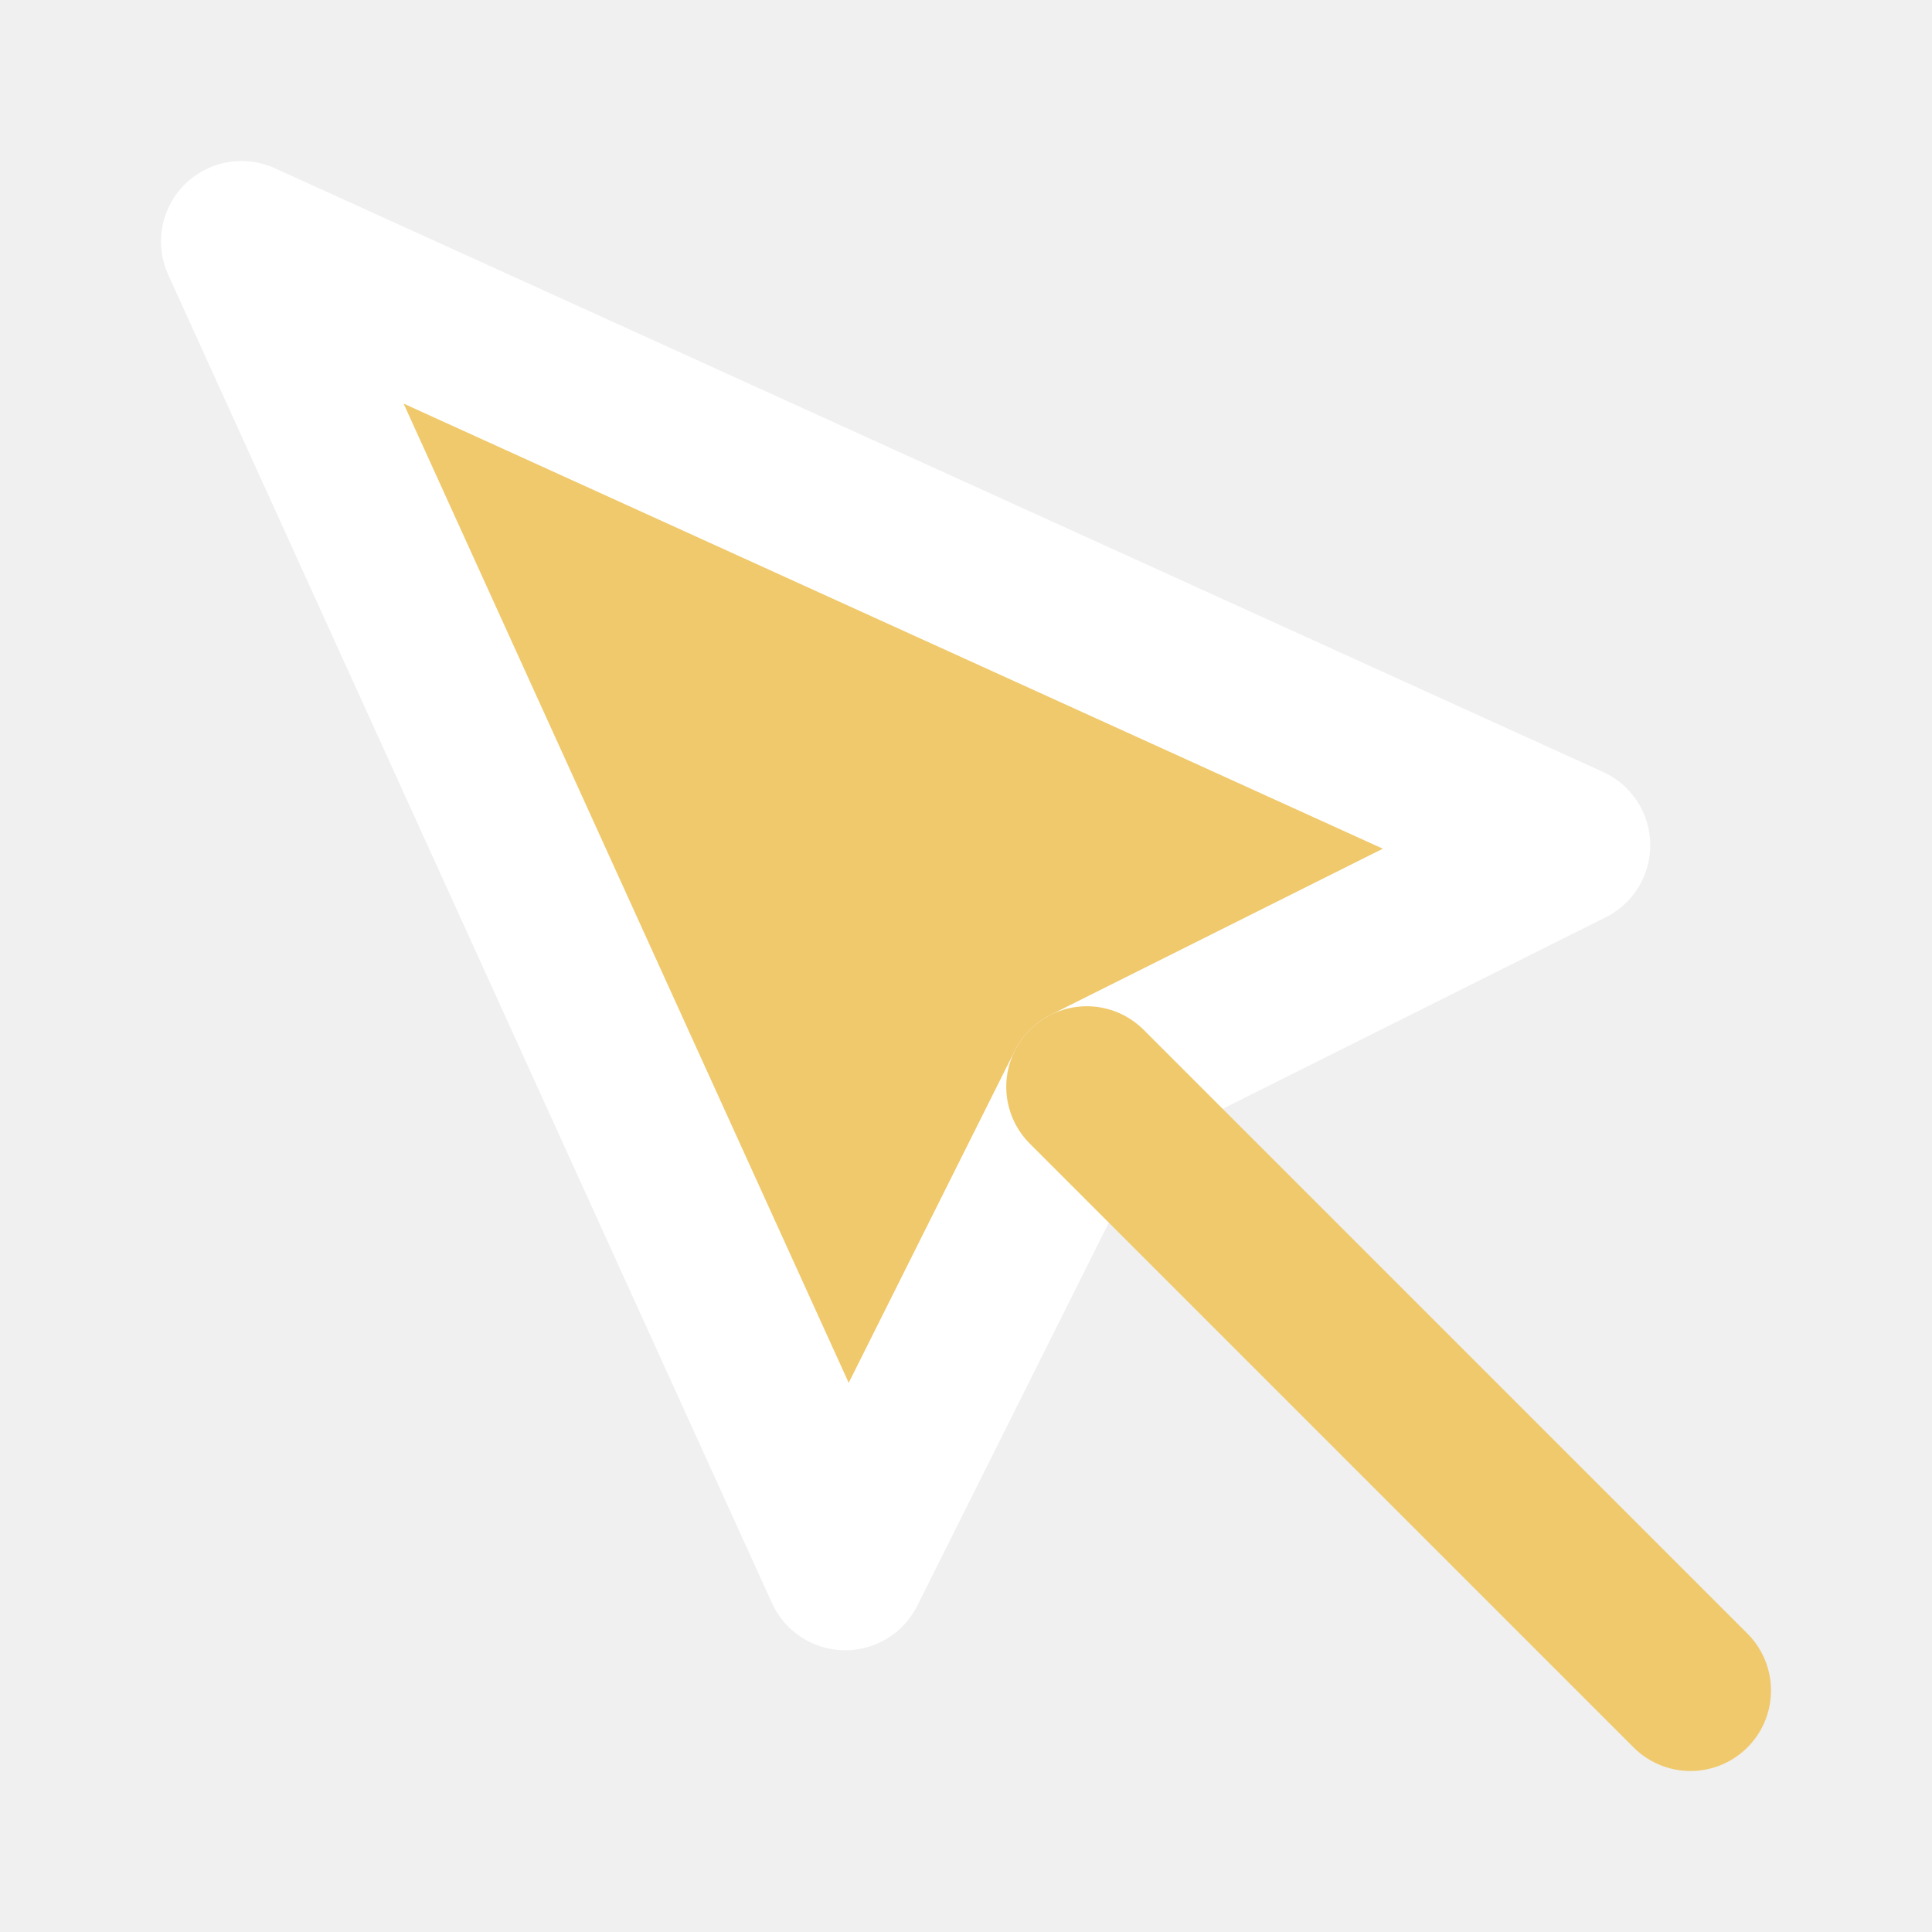
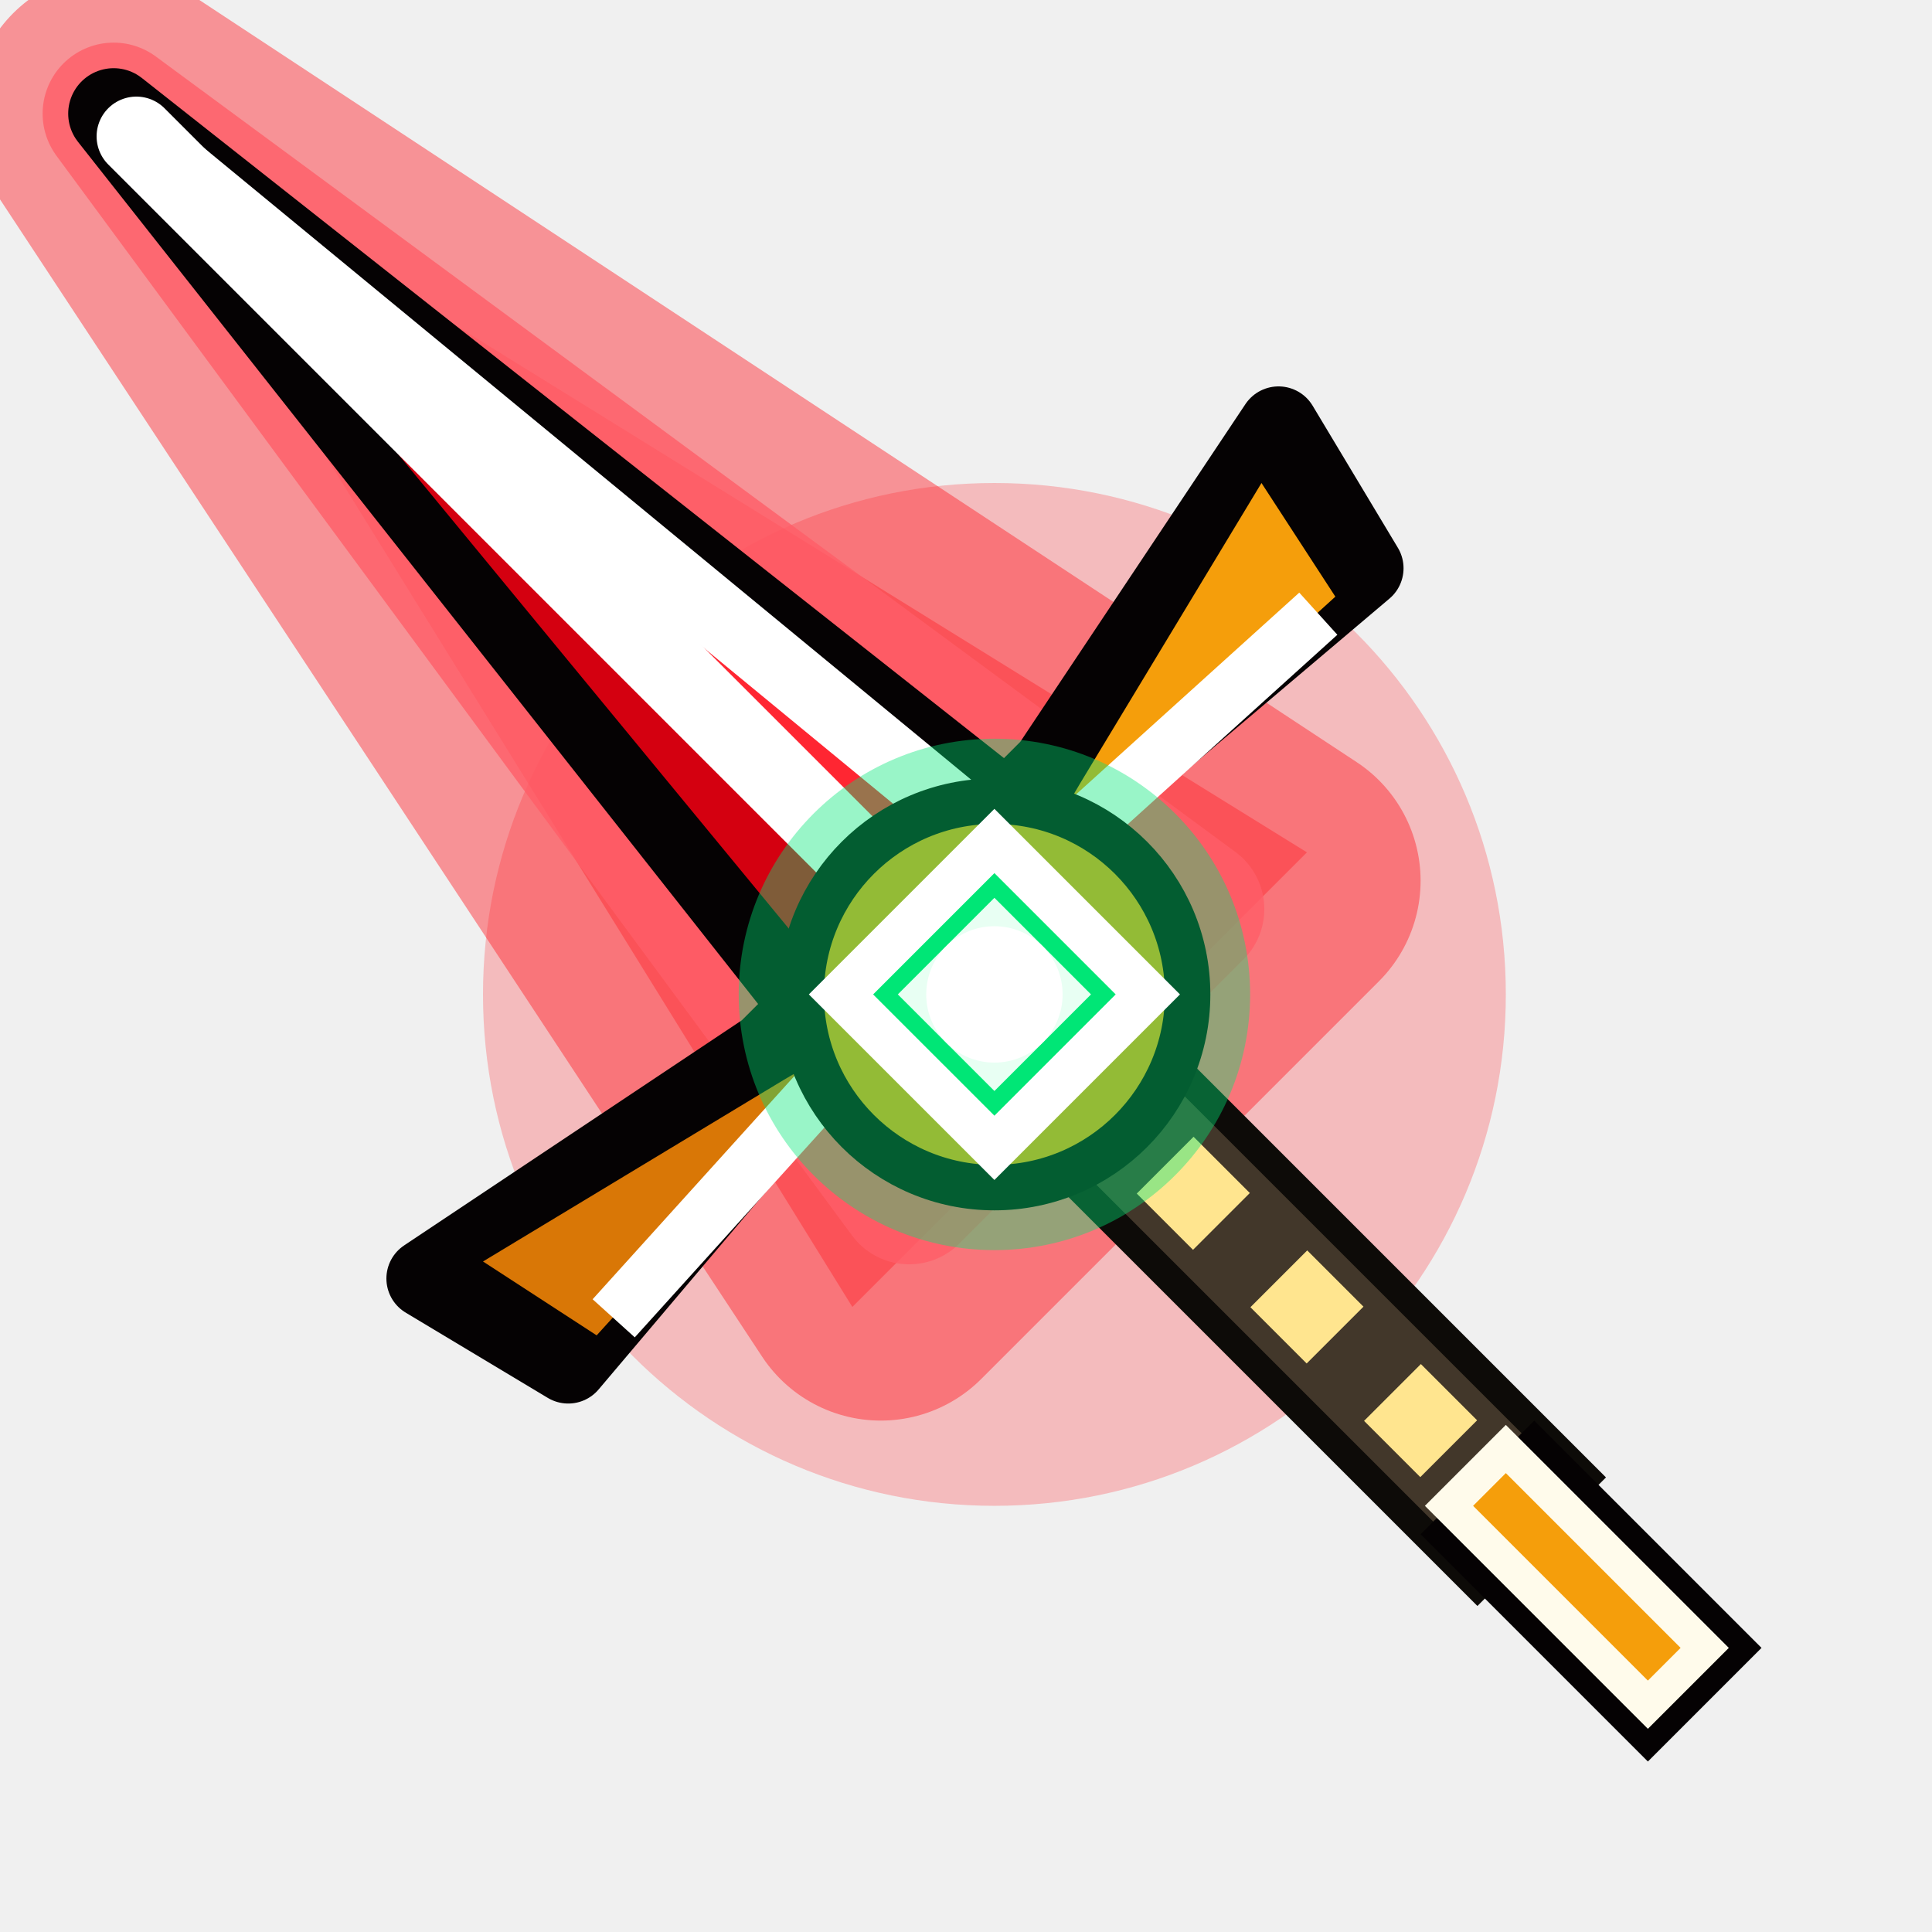
- <svg xmlns="http://www.w3.org/2000/svg" width="24" height="24" viewBox="0 0 24 24" fill="none">
-   <path d="M3 3L10.5 19.5L13.5 13.5L19.5 10.5L3 3Z" fill="#F0C96C" stroke="#FFFFFF" stroke-width="2" stroke-linejoin="round" />
-   <path d="M13.5 13.5L21 21" stroke="#F0C96C" stroke-width="2" stroke-linecap="round" />
+ <svg xmlns="http://www.w3.org/2000/svg" width="34" height="34" viewBox="0 0 34 34" fill="none">
+   <circle cx="17.5" cy="17.5" r="9" fill="#FF1E27" fill-opacity="0.25" />
+   <path d="M2 2 L23 15 L15 23 Z" fill="#FF1E27" fill-opacity="0.4" />
+   <path d="M2 2 L22.5 15.5 L15.5 22.5 Z" stroke="#FF1E27" stroke-width="5" stroke-linecap="round" stroke-linejoin="round" opacity="0.45" />
+   <path d="M2 2 L21 16 L16 21 Z" stroke="#FF5E68" stroke-width="2.5" stroke-linecap="round" stroke-linejoin="round" opacity="0.8" />
+   <path d="M2 2 L20 16.2 L18.5 18.5 L16.2 20 Z" fill="#050203" stroke="#050203" stroke-width="1.6" stroke-linejoin="round" />
+   <path d="M2.4 2.4 L19.4 16.4 L18.2 18.2 Z" fill="#FF2632" />
+   <path d="M2.4 2.4 L19.4 16.4" stroke="#FFFFFF" stroke-width="1.2" stroke-linecap="round" />
+   <path d="M2.4 2.4 L18.2 18.2 L16.4 19.4 Z" fill="#D40010" />
+   <path d="M2.4 2.4 L17.5 17.5" stroke="#FFFFFF" stroke-width="1.4" stroke-linecap="round" />
+   <path d="M18.5 18.5 L26 26" stroke="#0D0B08" stroke-width="3.2" stroke-linecap="square" />
+   <path d="M19.5 19.5 L25.5 25.5" stroke="#42372A" stroke-width="2.2" stroke-linecap="square" />
+   <path d="M20.5 21.5 L21.5 20.5" stroke="#FFE58F" stroke-width="1.4" />
+   <path d="M22.5 23.5 L23.5 22.5" stroke="#FFE58F" stroke-width="1.4" />
+   <path d="M24.5 25.5 L25.5 24.5" stroke="#FFE58F" stroke-width="1.4" />
+   <path d="M25 27 L27 25 L31 29 L29 31 Z" fill="#050203" />
+   <path d="M25.5 26.5 L26.5 25.5 L30 29 L29 30 Z" fill="#F59E0B" stroke="#FFFBEB" stroke-width="0.6" />
+   <path d="M17.5 15.5 L24 10 L22.5 7.5 L18.5 13.5 L13.5 18.5 L7.5 22.5 L10 24 L15.5 17.5 Z" fill="#050203" stroke="#050203" stroke-width="1.4" stroke-linejoin="round" />
+   <path d="M18 15.5 L23.5 10.5 L22.2 8.5 L19 13.8 Z" fill="#F59E0B" />
+   <path d="M18 15.5 L23.2 10.8" stroke="#FFFFFF" stroke-width="1" />
+   <path d="M15.5 18 L10.5 23.5 L8.5 22.2 L13.8 19 Z" fill="#D97706" />
+   <path d="M15.5 18 L10.8 23.2" stroke="#FFFFFF" stroke-width="1" />
+   <circle cx="17.5" cy="17.5" r="3.4" fill="#F59E0B" stroke="#050203" stroke-width="0.8" />
+   <circle cx="17.5" cy="17.5" r="4.5" fill="#00E676" fill-opacity="0.4" />
+   <polygon points="17.5,14.8 20.2,17.5 17.5,20.2 14.8,17.5" fill="#00E676" stroke="#FFFFFF" stroke-width="0.8" />
+   <polygon points="17.5,15.8 19.2,17.5 17.5,19.2 15.8,17.5" fill="#E8FFF3" />
+   <circle cx="17.5" cy="17.5" r="1.2" fill="#FFFFFF" />
</svg>
